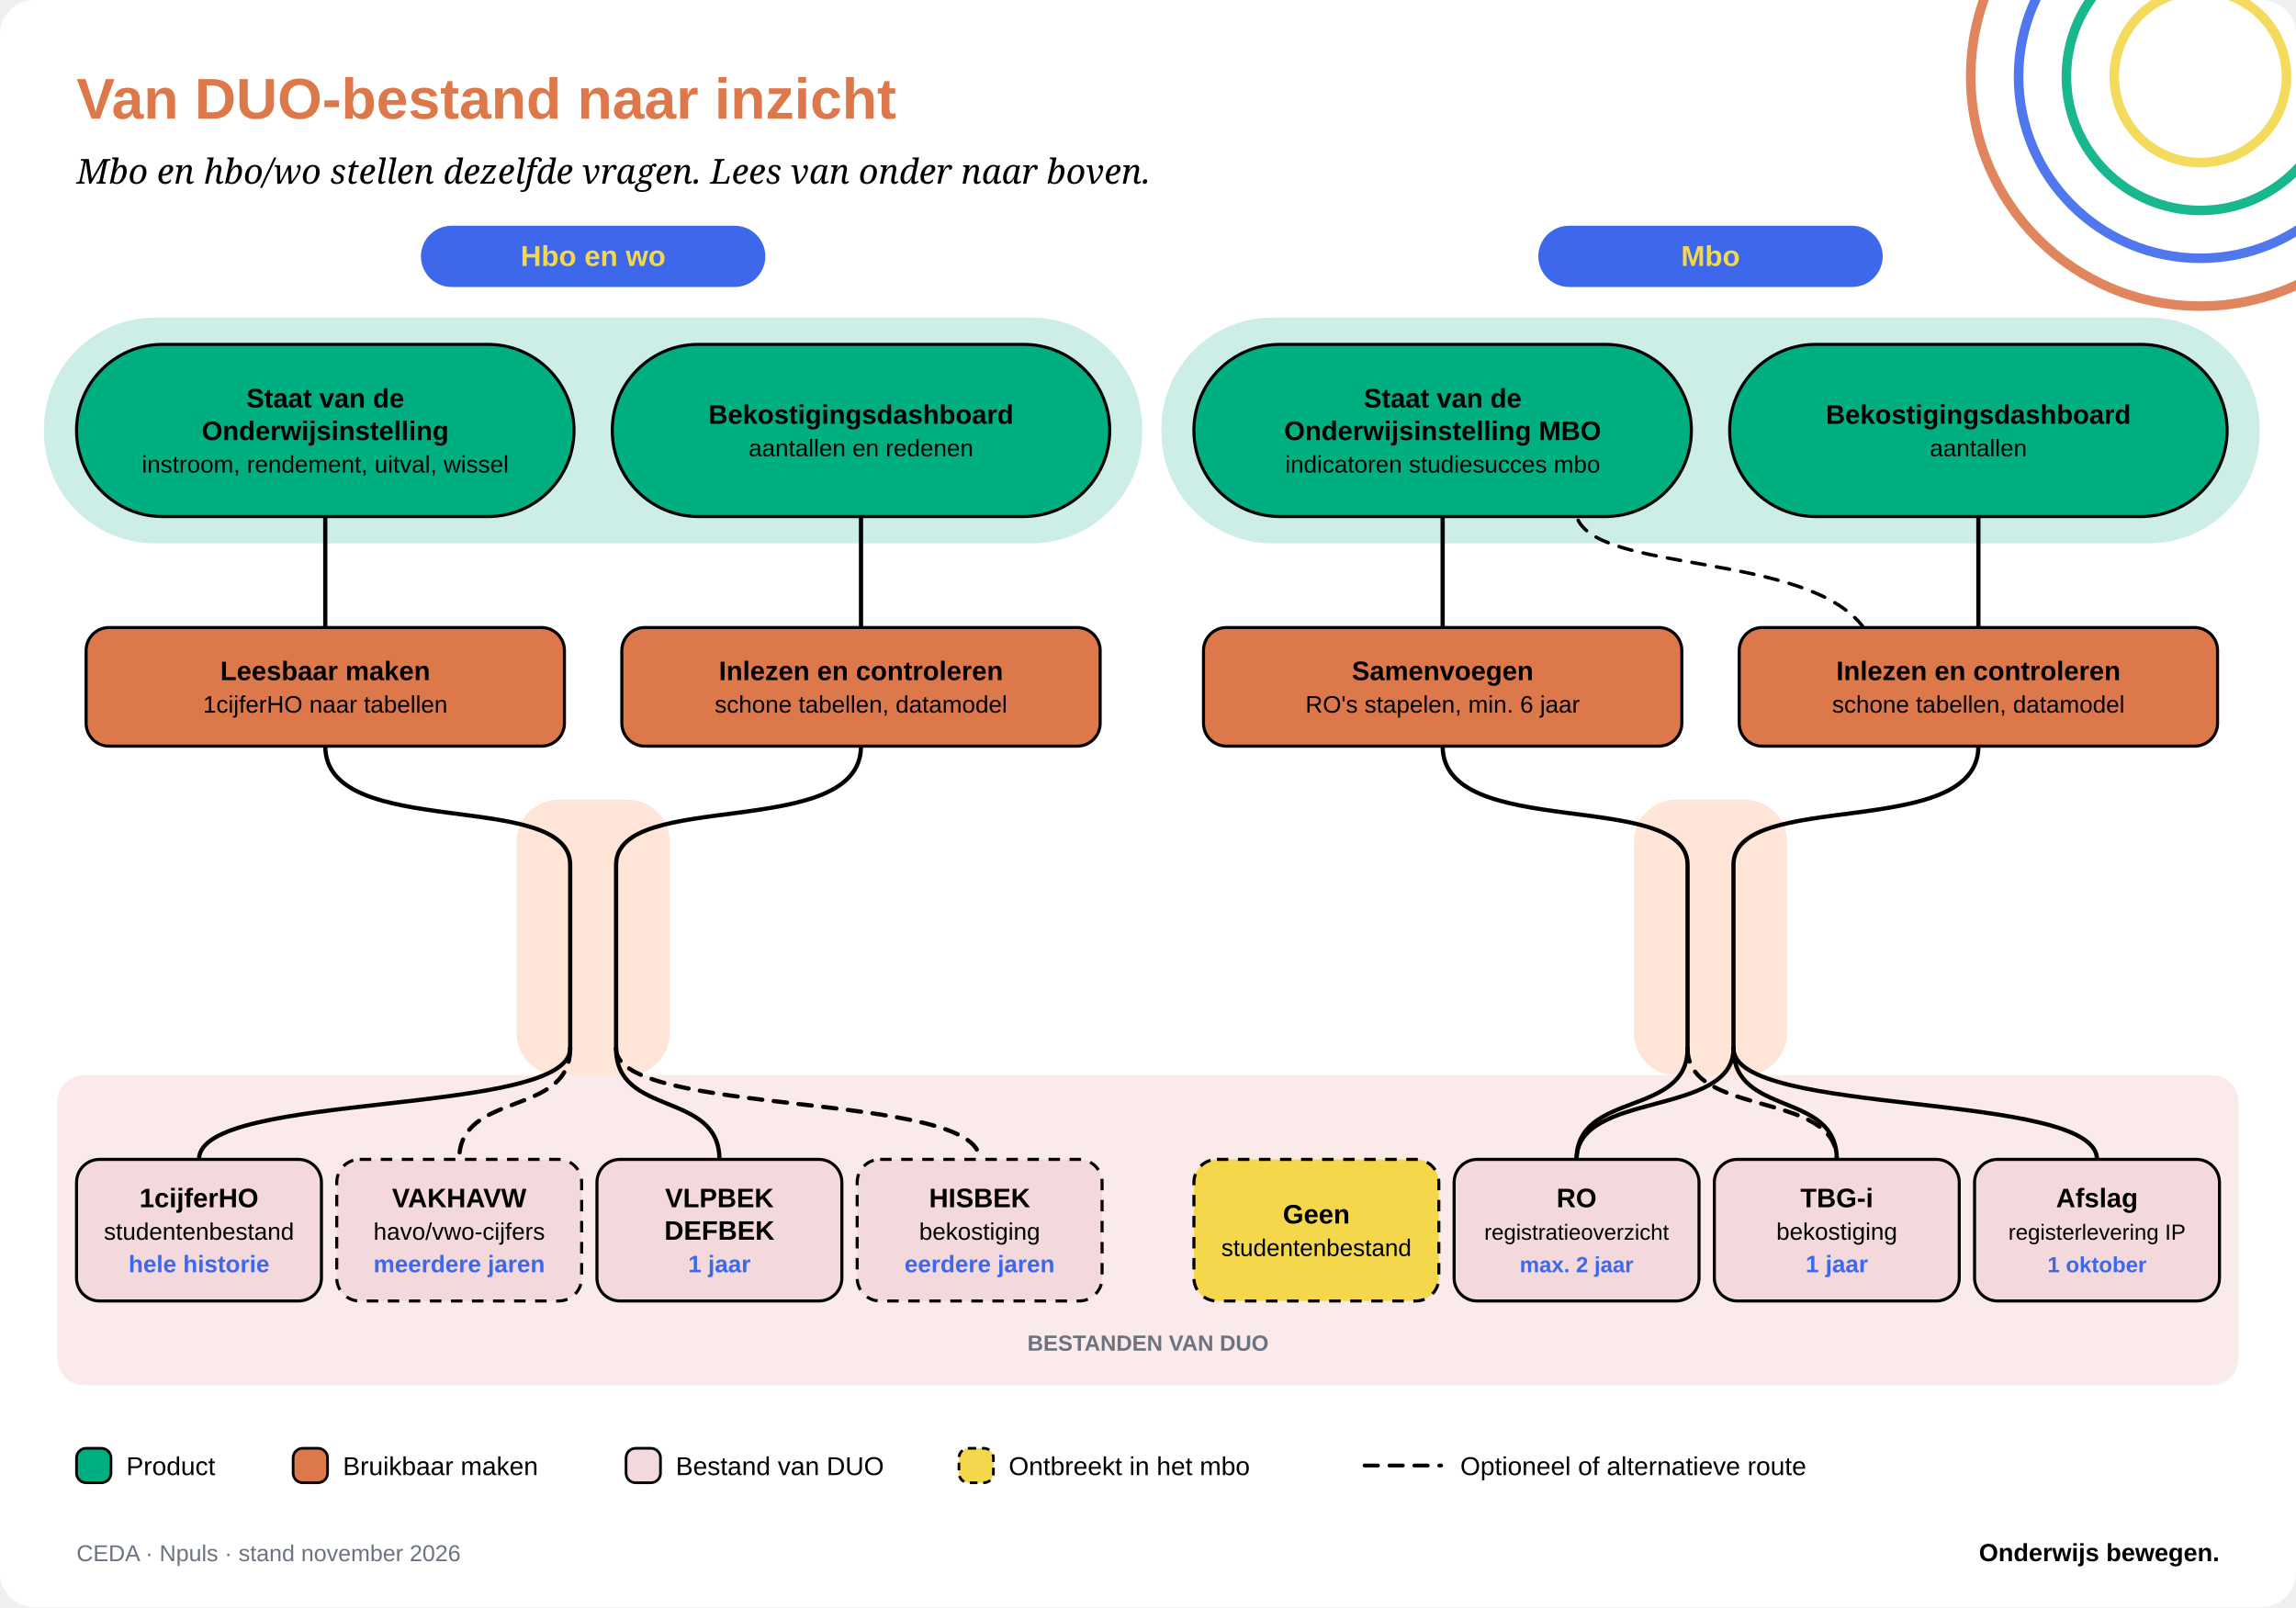
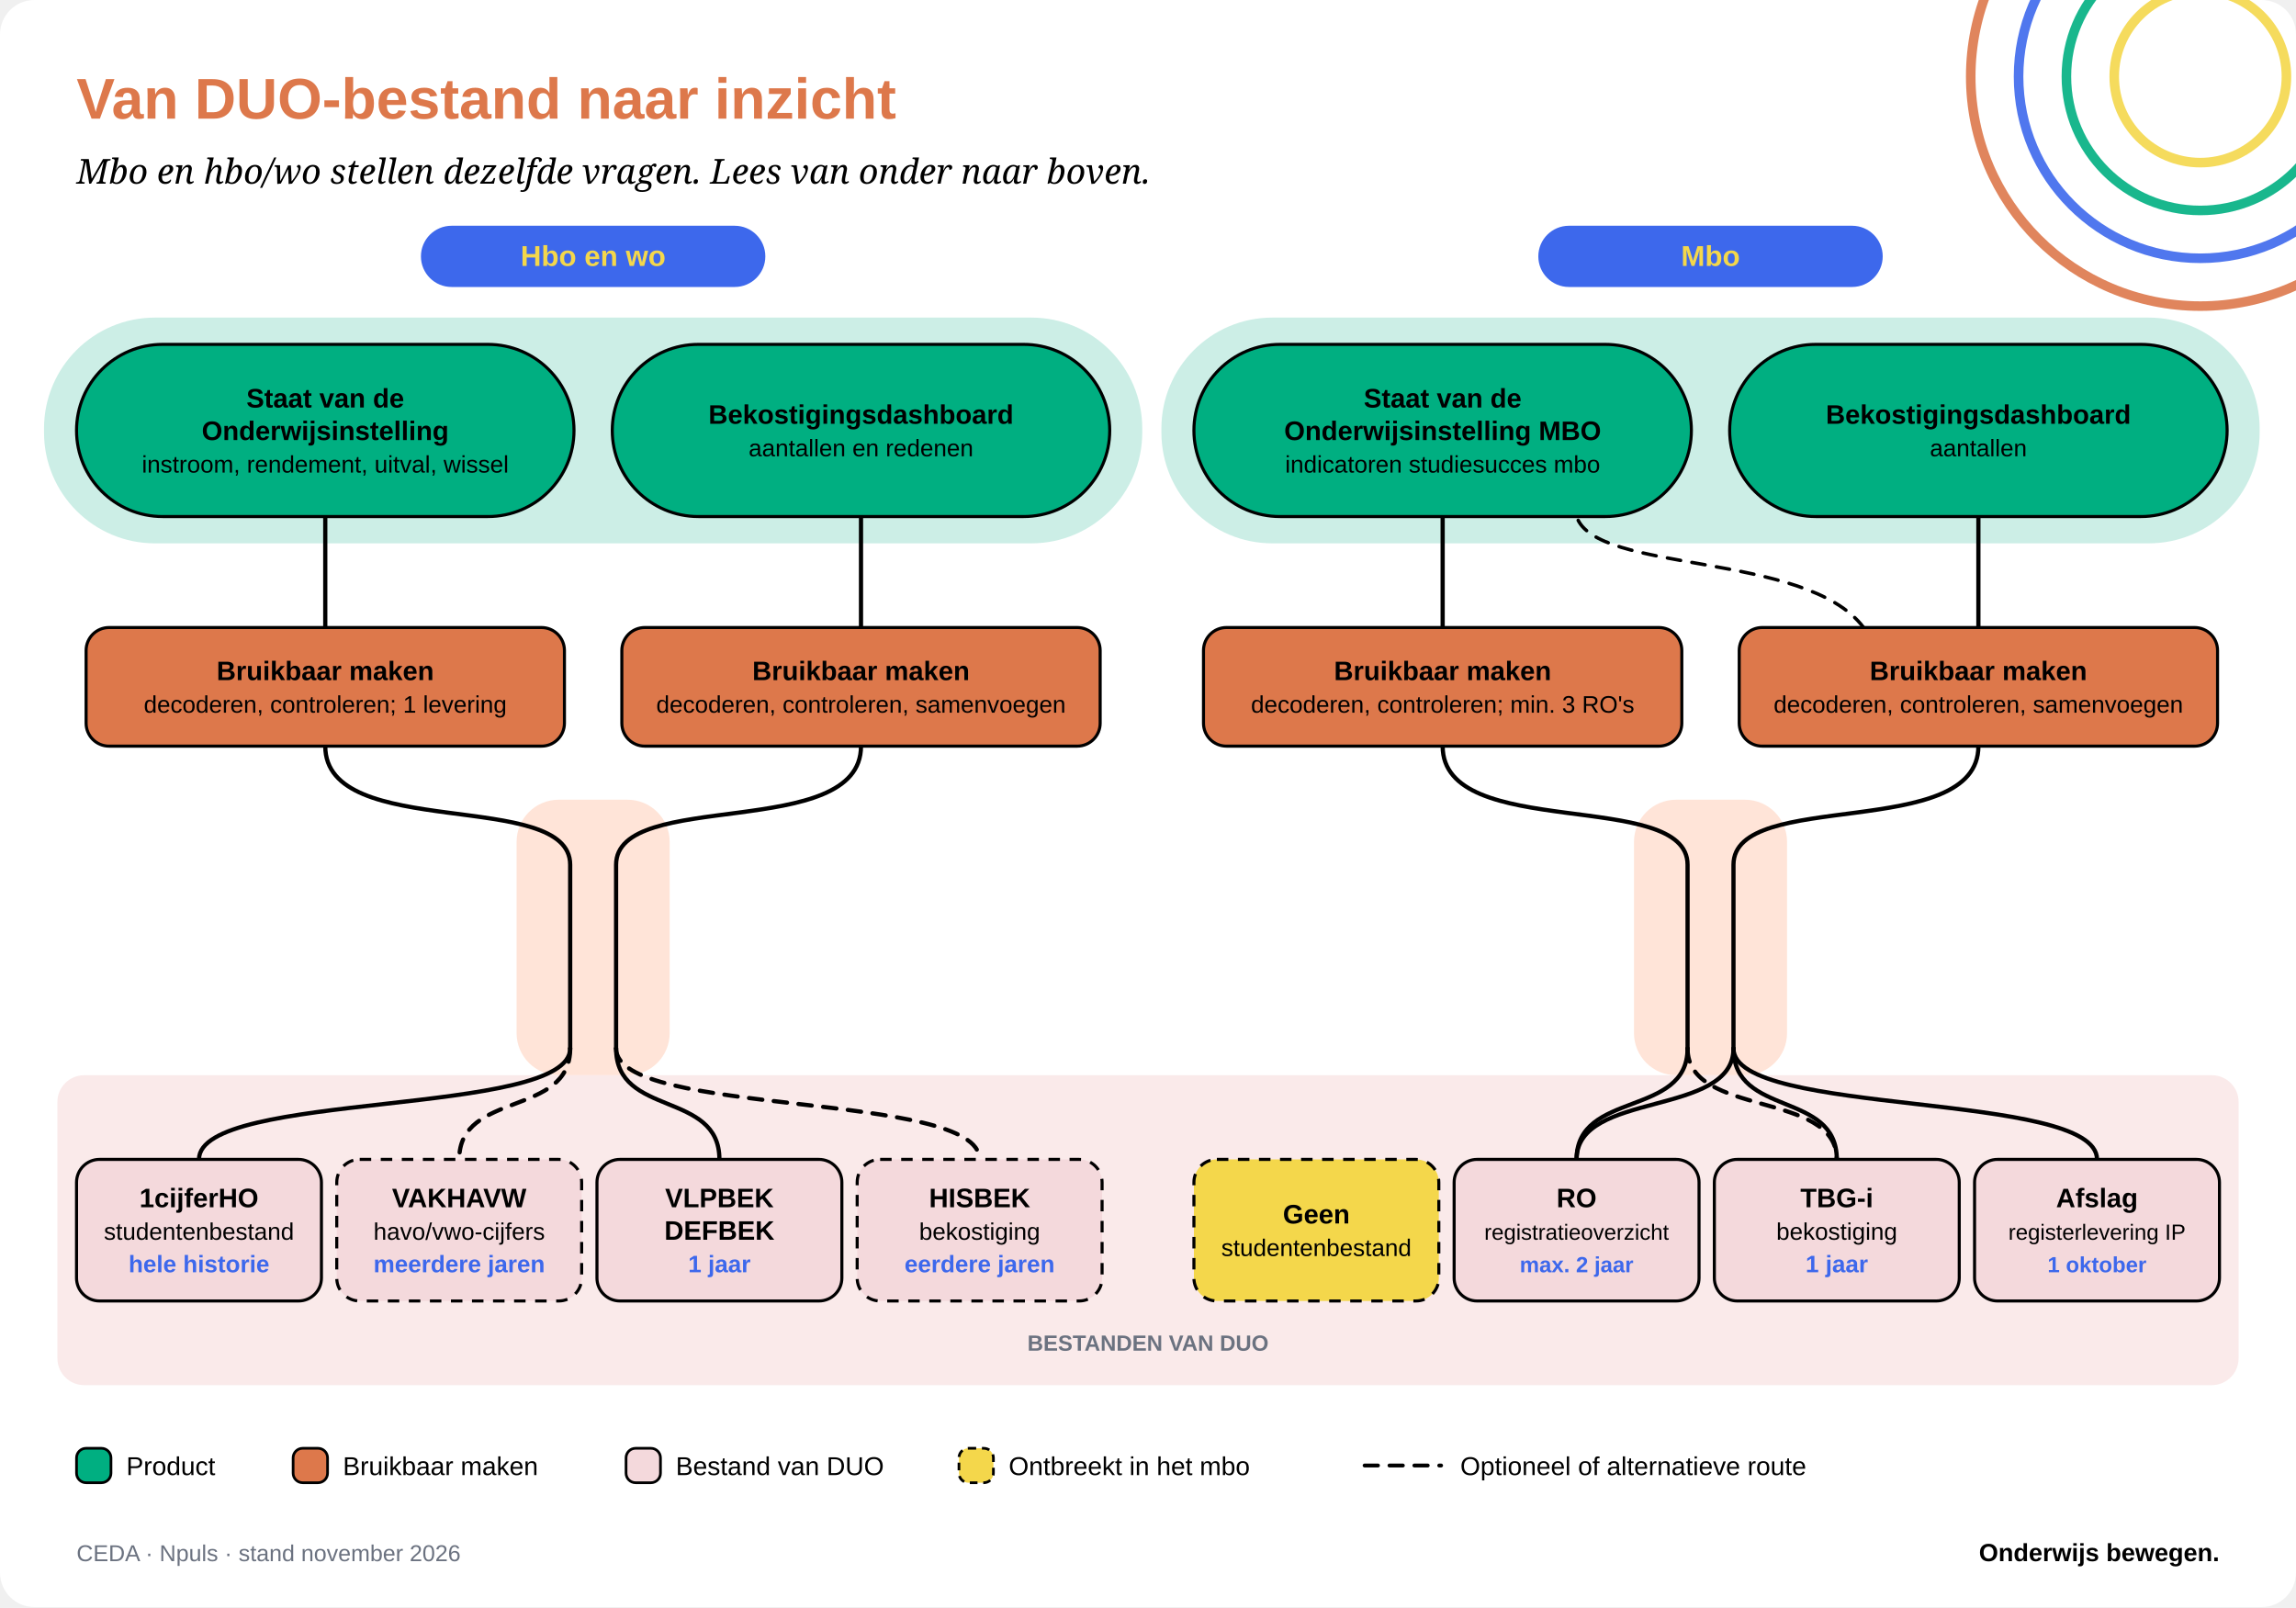
<svg xmlns="http://www.w3.org/2000/svg" viewBox="0 0 1200 840" width="1200" height="840" role="img" aria-labelledby="titel beschrijving">
  <defs>
    <clipPath id="kader">
      <rect width="1200" height="840" rx="18" />
    </clipPath>
  </defs>
  <rect width="1200" height="840" rx="18" fill="#FFFFFF" />
  <g clip-path="url(#kader)" fill="none" stroke-width="5">
    <circle cx="1150" cy="40" r="120" stroke="#DD784B" opacity="0.9" />
    <circle cx="1150" cy="40" r="95" stroke="#3D68EC" opacity="0.9" />
    <circle cx="1150" cy="40" r="70" stroke="#00AF81" opacity="0.9" />
    <circle cx="1150" cy="40" r="45" stroke="#F4D74B" opacity="0.9" />
  </g>
  <text x="40" y="62" font-family="'General Sans', Arial, Helvetica, sans-serif" font-size="30" font-weight="600" font-style="normal" fill="#DD784B" text-anchor="start">Van DUO-bestand naar inzicht</text>
  <text x="40" y="96" font-family="'Cooper Light BT', Georgia, serif" font-size="18" font-weight="400" font-style="italic" fill="#000000" text-anchor="start">Mbo en hbo/wo stellen dezelfde vragen. Lees van onder naar boven.</text>
  <rect x="30" y="562" width="1140" height="162" rx="14" fill="#FAEAEA" />
  <text x="600.0" y="706" font-family="'General Sans', Arial, Helvetica, sans-serif" font-size="11.5" font-weight="600" font-style="normal" fill="#6B7280" text-anchor="middle">BESTANDEN VAN DUO</text>
  <rect x="220" y="118" width="180" height="32" rx="16" fill="#3D68EC" />
  <text x="310" y="139" font-family="'General Sans', Arial, Helvetica, sans-serif" font-size="15" font-weight="600" font-style="normal" fill="#F4D74B" text-anchor="middle">Hbo en wo</text>
  <rect x="23" y="166" width="574" height="118" rx="58" fill="#CCEEE6" />
  <rect x="270" y="418" width="80" height="144" rx="22" fill="#FFE4D8" />
  <path d="M170,390 C170,440 298,412 298,452 L298,548" fill="none" stroke="#000000" stroke-width="2.2" stroke-linecap="round" />
  <path d="M298,548 C298,584 104.0,570 104.0,606" fill="none" stroke="#000000" stroke-width="2.2" stroke-linecap="round" />
  <path d="M298,548 C298,584 240.0,570 240.0,606" fill="none" stroke="#000000" stroke-width="2.2" stroke-linecap="round" stroke-dasharray="7 6" />
  <path d="M170,270 L170,328" fill="none" stroke="#000000" stroke-width="2.2" stroke-linecap="round" />
  <path d="M450,390 C450,440 322,412 322,452 L322,548" fill="none" stroke="#000000" stroke-width="2.2" stroke-linecap="round" />
  <path d="M322,548 C322,584 376.0,570 376.0,606" fill="none" stroke="#000000" stroke-width="2.2" stroke-linecap="round" />
  <path d="M322,548 C322,584 512.0,570 512.0,606" fill="none" stroke="#000000" stroke-width="2.2" stroke-linecap="round" stroke-dasharray="7 6" />
  <path d="M450,270 L450,328" fill="none" stroke="#000000" stroke-width="2.2" stroke-linecap="round" />
  <rect x="40.0" y="180" width="260" height="90" rx="45" fill="#00AF81" stroke="#000000" stroke-width="1.6" />
  <text x="170" y="213.0" font-family="'General Sans', Arial, Helvetica, sans-serif" font-size="14" font-weight="600" font-style="normal" fill="#000000" text-anchor="middle">Staat van de</text>
  <text x="170" y="230.0" font-family="'General Sans', Arial, Helvetica, sans-serif" font-size="14" font-weight="600" font-style="normal" fill="#000000" text-anchor="middle">Onderwijsinstelling</text>
  <text x="170" y="247.0" font-family="'General Sans', Arial, Helvetica, sans-serif" font-size="12.5" font-weight="400" font-style="normal" fill="#000000" text-anchor="middle">instroom, rendement, uitval, wissel</text>
  <rect x="45.0" y="328" width="250" height="62" rx="12" fill="#DD784B" stroke="#000000" stroke-width="1.6" />
-   <text x="170" y="355.5" font-family="'General Sans', Arial, Helvetica, sans-serif" font-size="14" font-weight="600" font-style="normal" fill="#000000" text-anchor="middle">Leesbaar maken</text>
-   <text x="170" y="372.5" font-family="'General Sans', Arial, Helvetica, sans-serif" font-size="12.5" font-weight="400" font-style="normal" fill="#000000" text-anchor="middle">1cijferHO naar tabellen</text>
+   <text x="170" y="355.5" font-family="'General Sans', Arial, Helvetica, sans-serif" font-size="14" font-weight="600" font-style="normal" fill="#000000" text-anchor="middle">Bruikbaar maken</text>
+   <text x="170" y="372.5" font-family="'General Sans', Arial, Helvetica, sans-serif" font-size="12.5" font-weight="400" font-style="normal" fill="#000000" text-anchor="middle">decoderen, controleren; 1 levering</text>
  <rect x="320.0" y="180" width="260" height="90" rx="45" fill="#00AF81" stroke="#000000" stroke-width="1.6" />
  <text x="450" y="221.5" font-family="'General Sans', Arial, Helvetica, sans-serif" font-size="14" font-weight="600" font-style="normal" fill="#000000" text-anchor="middle">Bekostigingsdashboard</text>
  <text x="450" y="238.5" font-family="'General Sans', Arial, Helvetica, sans-serif" font-size="12.5" font-weight="400" font-style="normal" fill="#000000" text-anchor="middle">aantallen en redenen</text>
  <rect x="325.0" y="328" width="250" height="62" rx="12" fill="#DD784B" stroke="#000000" stroke-width="1.6" />
-   <text x="450" y="355.5" font-family="'General Sans', Arial, Helvetica, sans-serif" font-size="14" font-weight="600" font-style="normal" fill="#000000" text-anchor="middle">Inlezen en controleren</text>
-   <text x="450" y="372.5" font-family="'General Sans', Arial, Helvetica, sans-serif" font-size="12.5" font-weight="400" font-style="normal" fill="#000000" text-anchor="middle">schone tabellen, datamodel</text>
+   <text x="450" y="355.5" font-family="'General Sans', Arial, Helvetica, sans-serif" font-size="14" font-weight="600" font-style="normal" fill="#000000" text-anchor="middle">Bruikbaar maken</text>
+   <text x="450" y="372.5" font-family="'General Sans', Arial, Helvetica, sans-serif" font-size="12.5" font-weight="400" font-style="normal" fill="#000000" text-anchor="middle">decoderen, controleren, samenvoegen</text>
  <rect x="40.0" y="606" width="128" height="74" rx="12" fill="#F4D9DC" stroke="#000000" stroke-width="1.6" />
  <text x="104.0" y="631.0" font-family="'General Sans', Arial, Helvetica, sans-serif" font-size="14" font-weight="600" font-style="normal" fill="#000000" text-anchor="middle">1cijferHO</text>
  <text x="104.0" y="648.0" font-family="'General Sans', Arial, Helvetica, sans-serif" font-size="12.5" font-weight="400" font-style="normal" fill="#000000" text-anchor="middle">studentenbestand</text>
  <text x="104.0" y="665.0" font-family="'General Sans', Arial, Helvetica, sans-serif" font-size="12.5" font-weight="600" font-style="normal" fill="#3D68EC" text-anchor="middle">hele historie</text>
  <rect x="176.0" y="606" width="128" height="74" rx="12" fill="#F4D9DC" stroke="#000000" stroke-width="1.6" stroke-dasharray="6 5" />
  <text x="240.0" y="631.0" font-family="'General Sans', Arial, Helvetica, sans-serif" font-size="14" font-weight="600" font-style="normal" fill="#000000" text-anchor="middle">VAKHAVW</text>
  <text x="240.0" y="648.0" font-family="'General Sans', Arial, Helvetica, sans-serif" font-size="12.5" font-weight="400" font-style="normal" fill="#000000" text-anchor="middle">havo/vwo-cijfers</text>
  <text x="240.0" y="665.0" font-family="'General Sans', Arial, Helvetica, sans-serif" font-size="12.5" font-weight="600" font-style="normal" fill="#3D68EC" text-anchor="middle">meerdere jaren</text>
  <rect x="312.0" y="606" width="128" height="74" rx="12" fill="#F4D9DC" stroke="#000000" stroke-width="1.6" />
  <text x="376.0" y="631.0" font-family="'General Sans', Arial, Helvetica, sans-serif" font-size="14" font-weight="600" font-style="normal" fill="#000000" text-anchor="middle">VLPBEK</text>
  <text x="376.0" y="648.0" font-family="'General Sans', Arial, Helvetica, sans-serif" font-size="14" font-weight="600" font-style="normal" fill="#000000" text-anchor="middle">DEFBEK</text>
  <text x="376.0" y="665.0" font-family="'General Sans', Arial, Helvetica, sans-serif" font-size="12.5" font-weight="600" font-style="normal" fill="#3D68EC" text-anchor="middle">1 jaar</text>
  <rect x="448.0" y="606" width="128" height="74" rx="12" fill="#F4D9DC" stroke="#000000" stroke-width="1.6" stroke-dasharray="6 5" />
  <text x="512.0" y="631.0" font-family="'General Sans', Arial, Helvetica, sans-serif" font-size="14" font-weight="600" font-style="normal" fill="#000000" text-anchor="middle">HISBEK</text>
  <text x="512.0" y="648.0" font-family="'General Sans', Arial, Helvetica, sans-serif" font-size="12.5" font-weight="400" font-style="normal" fill="#000000" text-anchor="middle">bekostiging</text>
  <text x="512.0" y="665.0" font-family="'General Sans', Arial, Helvetica, sans-serif" font-size="12.5" font-weight="600" font-style="normal" fill="#3D68EC" text-anchor="middle">eerdere jaren</text>
  <rect x="804" y="118" width="180" height="32" rx="16" fill="#3D68EC" />
  <text x="894" y="139" font-family="'General Sans', Arial, Helvetica, sans-serif" font-size="15" font-weight="600" font-style="normal" fill="#F4D74B" text-anchor="middle">Mbo</text>
  <rect x="607" y="166" width="574" height="118" rx="58" fill="#CCEEE6" />
  <rect x="854" y="418" width="80" height="144" rx="22" fill="#FFE4D8" />
  <path d="M754,390 C754,440 882,412 882,452 L882,548" fill="none" stroke="#000000" stroke-width="2.2" stroke-linecap="round" />
  <path d="M882,548 C882,584 824.0,570 824.0,606" fill="none" stroke="#000000" stroke-width="2.2" stroke-linecap="round" />
  <path d="M882,548 C882,584 960.0,570 960.0,606" fill="none" stroke="#000000" stroke-width="2.2" stroke-linecap="round" stroke-dasharray="7 6" />
  <path d="M754,270 L754,328" fill="none" stroke="#000000" stroke-width="2.2" stroke-linecap="round" />
  <path d="M1034,390 C1034,440 906,412 906,452 L906,548" fill="none" stroke="#000000" stroke-width="2.2" stroke-linecap="round" />
  <path d="M906,548 C906,584 824.0,570 824.0,606" fill="none" stroke="#000000" stroke-width="2.2" stroke-linecap="round" />
  <path d="M906,548 C906,584 960.0,570 960.0,606" fill="none" stroke="#000000" stroke-width="2.2" stroke-linecap="round" />
  <path d="M906,548 C906,584 1096.0,570 1096.0,606" fill="none" stroke="#000000" stroke-width="2.2" stroke-linecap="round" />
  <path d="M1034,270 L1034,328" fill="none" stroke="#000000" stroke-width="2.2" stroke-linecap="round" />
  <path d="M974,328 C944,288 834,300 824,270" fill="none" stroke="#000000" stroke-width="1.8" stroke-linecap="round" stroke-dasharray="7 6" />
  <rect x="624.0" y="180" width="260" height="90" rx="45" fill="#00AF81" stroke="#000000" stroke-width="1.6" />
  <text x="754" y="213.0" font-family="'General Sans', Arial, Helvetica, sans-serif" font-size="14" font-weight="600" font-style="normal" fill="#000000" text-anchor="middle">Staat van de</text>
  <text x="754" y="230.0" font-family="'General Sans', Arial, Helvetica, sans-serif" font-size="14" font-weight="600" font-style="normal" fill="#000000" text-anchor="middle">Onderwijsinstelling MBO</text>
  <text x="754" y="247.0" font-family="'General Sans', Arial, Helvetica, sans-serif" font-size="12.5" font-weight="400" font-style="normal" fill="#000000" text-anchor="middle">indicatoren studiesucces mbo</text>
  <rect x="629.0" y="328" width="250" height="62" rx="12" fill="#DD784B" stroke="#000000" stroke-width="1.6" />
-   <text x="754" y="355.5" font-family="'General Sans', Arial, Helvetica, sans-serif" font-size="14" font-weight="600" font-style="normal" fill="#000000" text-anchor="middle">Samenvoegen</text>
-   <text x="754" y="372.5" font-family="'General Sans', Arial, Helvetica, sans-serif" font-size="12.5" font-weight="400" font-style="normal" fill="#000000" text-anchor="middle">RO's stapelen, min. 6 jaar</text>
+   <text x="754" y="355.5" font-family="'General Sans', Arial, Helvetica, sans-serif" font-size="14" font-weight="600" font-style="normal" fill="#000000" text-anchor="middle">Bruikbaar maken</text>
+   <text x="754" y="372.5" font-family="'General Sans', Arial, Helvetica, sans-serif" font-size="12.5" font-weight="400" font-style="normal" fill="#000000" text-anchor="middle">decoderen, controleren; min. 3 RO's</text>
  <rect x="904.0" y="180" width="260" height="90" rx="45" fill="#00AF81" stroke="#000000" stroke-width="1.6" />
  <text x="1034" y="221.5" font-family="'General Sans', Arial, Helvetica, sans-serif" font-size="14" font-weight="600" font-style="normal" fill="#000000" text-anchor="middle">Bekostigingsdashboard</text>
  <text x="1034" y="238.5" font-family="'General Sans', Arial, Helvetica, sans-serif" font-size="12.5" font-weight="400" font-style="normal" fill="#000000" text-anchor="middle">aantallen</text>
  <rect x="909.0" y="328" width="250" height="62" rx="12" fill="#DD784B" stroke="#000000" stroke-width="1.6" />
-   <text x="1034" y="355.5" font-family="'General Sans', Arial, Helvetica, sans-serif" font-size="14" font-weight="600" font-style="normal" fill="#000000" text-anchor="middle">Inlezen en controleren</text>
-   <text x="1034" y="372.5" font-family="'General Sans', Arial, Helvetica, sans-serif" font-size="12.5" font-weight="400" font-style="normal" fill="#000000" text-anchor="middle">schone tabellen, datamodel</text>
+   <text x="1034" y="355.5" font-family="'General Sans', Arial, Helvetica, sans-serif" font-size="14" font-weight="600" font-style="normal" fill="#000000" text-anchor="middle">Bruikbaar maken</text>
+   <text x="1034" y="372.5" font-family="'General Sans', Arial, Helvetica, sans-serif" font-size="12.5" font-weight="400" font-style="normal" fill="#000000" text-anchor="middle">decoderen, controleren, samenvoegen</text>
  <rect x="624.0" y="606" width="128" height="74" rx="12" fill="#F4D74B" stroke="#000000" stroke-width="1.6" stroke-dasharray="6 5" />
  <text x="688.0" y="639.5" font-family="'General Sans', Arial, Helvetica, sans-serif" font-size="14" font-weight="600" font-style="normal" fill="#000000" text-anchor="middle">Geen</text>
  <text x="688.0" y="656.5" font-family="'General Sans', Arial, Helvetica, sans-serif" font-size="12.5" font-weight="400" font-style="normal" fill="#000000" text-anchor="middle">studentenbestand</text>
  <rect x="760.0" y="606" width="128" height="74" rx="12" fill="#F4D9DC" stroke="#000000" stroke-width="1.6" />
  <text x="824.0" y="631.0" font-family="'General Sans', Arial, Helvetica, sans-serif" font-size="14" font-weight="600" font-style="normal" fill="#000000" text-anchor="middle">RO</text>
  <text x="824.0" y="648.0" font-family="'General Sans', Arial, Helvetica, sans-serif" font-size="11.5" font-weight="400" font-style="normal" fill="#000000" text-anchor="middle">registratieoverzicht</text>
  <text x="824.0" y="665.0" font-family="'General Sans', Arial, Helvetica, sans-serif" font-size="11.5" font-weight="600" font-style="normal" fill="#3D68EC" text-anchor="middle">max. 2 jaar</text>
  <rect x="896.0" y="606" width="128" height="74" rx="12" fill="#F4D9DC" stroke="#000000" stroke-width="1.6" />
  <text x="960.0" y="631.0" font-family="'General Sans', Arial, Helvetica, sans-serif" font-size="14" font-weight="600" font-style="normal" fill="#000000" text-anchor="middle">TBG-i</text>
  <text x="960.0" y="648.0" font-family="'General Sans', Arial, Helvetica, sans-serif" font-size="12.5" font-weight="400" font-style="normal" fill="#000000" text-anchor="middle">bekostiging</text>
  <text x="960.0" y="665.0" font-family="'General Sans', Arial, Helvetica, sans-serif" font-size="12.5" font-weight="600" font-style="normal" fill="#3D68EC" text-anchor="middle">1 jaar</text>
  <rect x="1032.0" y="606" width="128" height="74" rx="12" fill="#F4D9DC" stroke="#000000" stroke-width="1.6" />
  <text x="1096.0" y="631.0" font-family="'General Sans', Arial, Helvetica, sans-serif" font-size="14" font-weight="600" font-style="normal" fill="#000000" text-anchor="middle">Afslag</text>
  <text x="1096.0" y="648.0" font-family="'General Sans', Arial, Helvetica, sans-serif" font-size="11.5" font-weight="400" font-style="normal" fill="#000000" text-anchor="middle">registerlevering IP</text>
  <text x="1096.0" y="665.0" font-family="'General Sans', Arial, Helvetica, sans-serif" font-size="11.5" font-weight="600" font-style="normal" fill="#3D68EC" text-anchor="middle">1 oktober</text>
  <rect x="40" y="757" width="18" height="18" rx="5" fill="#00AF81" stroke="#000000" stroke-width="1.4" />
  <text x="66" y="771" font-family="'General Sans', Arial, Helvetica, sans-serif" font-size="13.5" font-weight="400" font-style="normal" fill="#000000" text-anchor="start">Product</text>
  <rect x="153.2" y="757" width="18" height="18" rx="5" fill="#DD784B" stroke="#000000" stroke-width="1.4" />
  <text x="179.2" y="771" font-family="'General Sans', Arial, Helvetica, sans-serif" font-size="13.5" font-weight="400" font-style="normal" fill="#000000" text-anchor="start">Bruikbaar maken</text>
  <rect x="327.2" y="757" width="18" height="18" rx="5" fill="#F4D9DC" stroke="#000000" stroke-width="1.4" />
  <text x="353.2" y="771" font-family="'General Sans', Arial, Helvetica, sans-serif" font-size="13.5" font-weight="400" font-style="normal" fill="#000000" text-anchor="start">Bestand van DUO</text>
  <rect x="501.2" y="757" width="18" height="18" rx="5" fill="#F4D74B" stroke="#000000" stroke-width="1.4" stroke-dasharray="4 3" />
  <text x="527.2" y="771" font-family="'General Sans', Arial, Helvetica, sans-serif" font-size="13.5" font-weight="400" font-style="normal" fill="#000000" text-anchor="start">Ontbreekt in het mbo</text>
  <path d="M713.2,766 L753.2,766" fill="none" stroke="#000000" stroke-width="2" stroke-linecap="round" stroke-dasharray="7 6" />
  <text x="763.2" y="771" font-family="'General Sans', Arial, Helvetica, sans-serif" font-size="13.5" font-weight="400" font-style="normal" fill="#000000" text-anchor="start">Optioneel of alternatieve route</text>
  <text x="40" y="816" font-family="'General Sans', Arial, Helvetica, sans-serif" font-size="12" font-weight="400" font-style="normal" fill="#6B7280" text-anchor="start">CEDA · Npuls · stand november 2026</text>
  <text x="1160" y="816" font-family="'General Sans', Arial, Helvetica, sans-serif" font-size="13" font-weight="600" font-style="normal" fill="#000000" text-anchor="end">Onderwijs bewegen.</text>
</svg>
